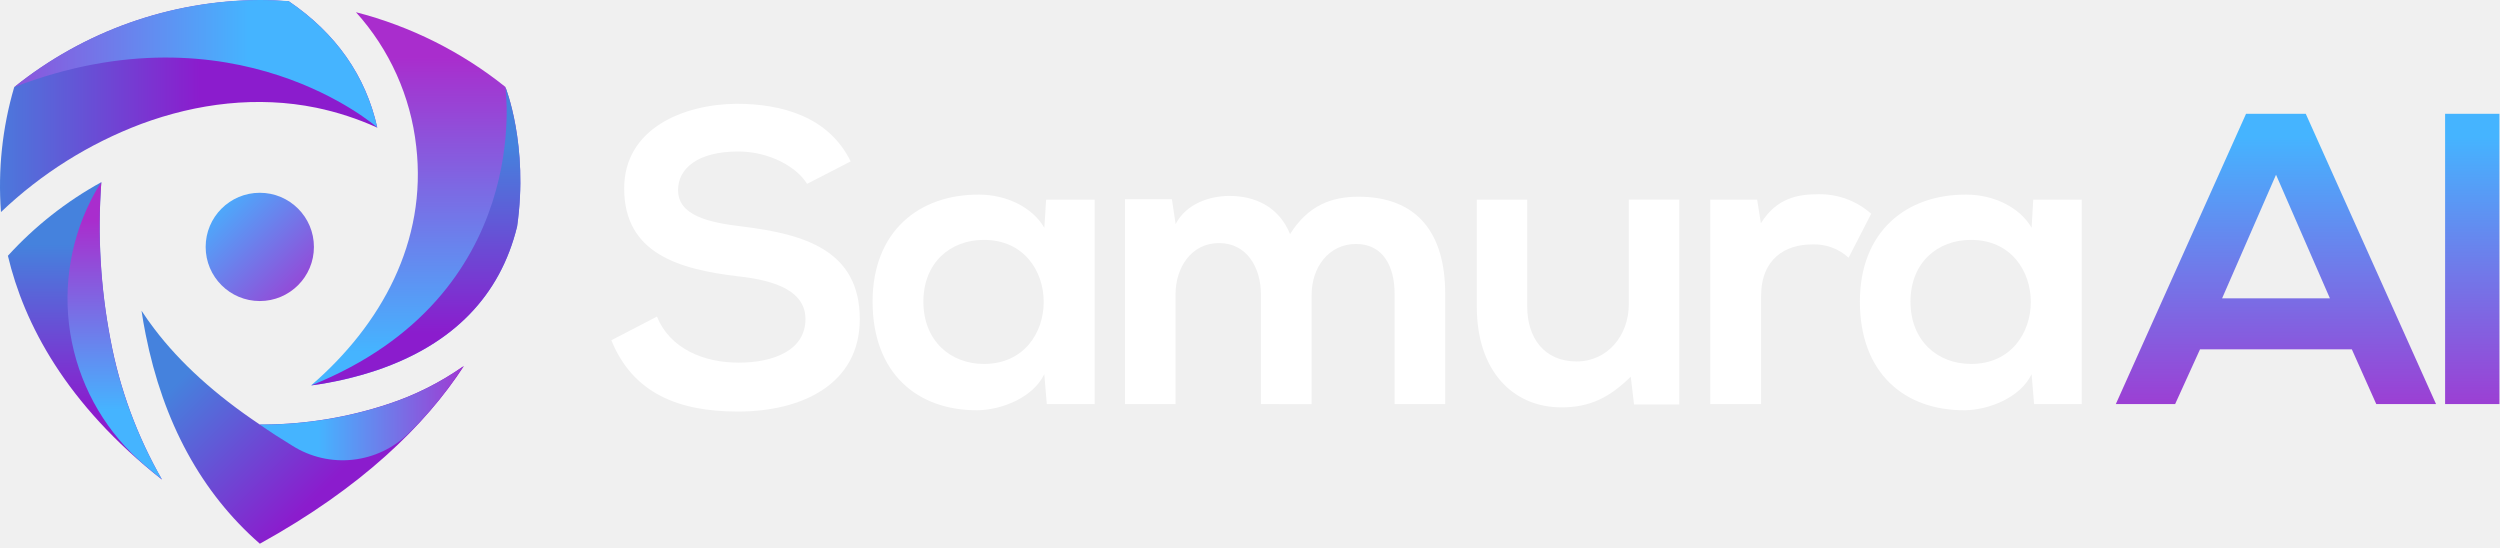
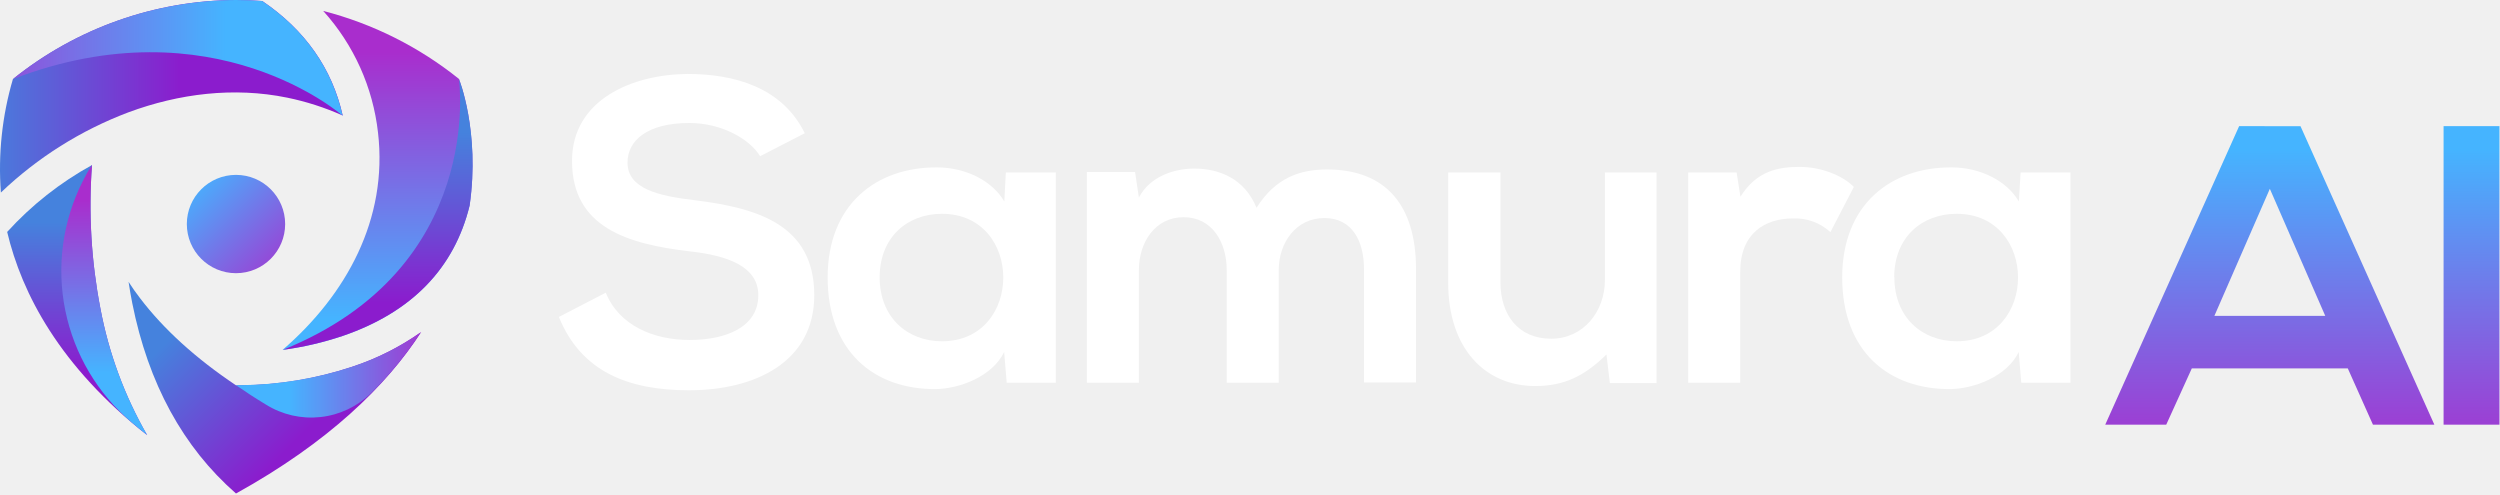
- <svg xmlns="http://www.w3.org/2000/svg" width="502" height="110" viewBox="0 0 502 110" fill="none">
-   <path d="M28.376 24.88C39.606 20.72 51.726 19.22 63.496 21.63C67.717 22.508 71.829 23.849 75.756 25.63C73.426 15.21 67.456 6.7 57.976 0.26C56.086 0.12 54.146 0.03 52.156 0.03C34.213 0.108 16.828 6.275 2.846 17.52C0.462 25.646 -0.435 34.136 0.196 42.58C8.308 34.851 17.891 28.831 28.376 24.88Z" fill="url(#paint0_linear_28_37)" />
-   <path d="M83.576 29.38C85.796 48.47 76.576 65.22 62.476 77.38C66.998 76.778 71.452 75.743 75.776 74.29C90.996 69.08 100.436 59.38 103.836 45.45C106.176 29.08 101.476 17.45 101.476 17.45C92.65 10.383 82.425 5.271 71.476 2.45C78.233 9.936 82.465 19.357 83.576 29.38Z" fill="url(#paint1_linear_28_37)" />
-   <path d="M77.876 81.15C69.934 83.78 61.632 85.16 53.266 85.24C52.626 85.24 52.266 85.24 52.156 85.24C43.286 79.31 36.156 72.86 30.966 66C30.056 64.81 29.206 63.6 28.416 62.39C28.646 63.93 28.916 65.5 29.236 67.09C32.766 84.86 40.466 98.94 52.176 109.18C72.606 97.89 85.346 85.45 93.176 73.48C88.486 76.783 83.329 79.368 77.876 81.15Z" fill="url(#paint2_linear_28_37)" />
-   <path d="M22.196 68.23C20.192 57.807 19.57 47.166 20.346 36.58C13.322 40.441 6.983 45.435 1.586 51.36C4.826 65.01 13.236 81.11 32.526 96.31C27.531 87.596 24.039 78.103 22.196 68.23Z" fill="url(#paint3_linear_28_37)" />
-   <path d="M57.976 0.23C56.086 0.09 54.146 0 52.156 0C34.213 0.078 16.828 6.245 2.846 17.49C47.256 0.42 75.756 25.6 75.756 25.6C73.426 15.18 67.456 6.67 57.976 0.23Z" fill="url(#paint4_linear_28_37)" />
-   <path d="M29.106 93.47C30.206 94.4 31.346 95.34 32.526 96.27C27.532 87.582 24.034 78.117 22.176 68.27C20.175 57.833 19.559 47.178 20.346 36.58C19.573 37.75 18.871 38.965 18.246 40.22C13.81 49.026 12.47 59.068 14.44 68.729C16.41 78.389 21.576 87.105 29.106 93.47Z" fill="url(#paint5_linear_28_37)" />
-   <path d="M92.976 73.58C88.343 76.839 83.255 79.396 77.876 81.17C69.934 83.801 61.632 85.18 53.266 85.26C52.636 85.26 52.266 85.26 52.166 85.26C54.219 86.687 56.419 88.113 58.766 89.54C62.368 91.795 66.624 92.772 70.85 92.313C75.075 91.854 79.022 89.986 82.056 87.01C86.192 82.96 89.855 78.455 92.976 73.58Z" fill="url(#paint6_linear_28_37)" />
-   <path d="M103.836 45.48C106.176 29.11 101.476 17.48 101.476 17.48C101.476 17.48 107.476 59.31 62.476 77.4C66.998 76.798 71.452 75.763 75.776 74.311C90.996 69.111 100.436 59.41 103.836 45.48Z" fill="url(#paint7_linear_28_37)" />
-   <path d="M52.166 60.45C58.169 60.45 63.036 55.583 63.036 49.58C63.036 43.577 58.169 38.71 52.166 38.71C46.163 38.71 41.296 43.577 41.296 49.58C41.296 55.583 46.163 60.45 52.166 60.45Z" fill="url(#paint8_linear_28_37)" />
-   <path d="M162.056 36.92C160.056 33.59 154.566 30.42 148.236 30.42C140.076 30.42 136.156 33.84 136.156 38.17C136.156 43.25 142.156 44.67 149.156 45.5C161.316 47 172.646 50.16 172.646 64.07C172.646 77.07 161.156 82.64 148.156 82.64C136.246 82.64 127.086 78.98 122.756 68.32L131.916 63.57C134.506 69.98 141.246 72.82 148.326 72.82C155.236 72.82 161.736 70.4 161.736 64.07C161.736 58.57 155.986 56.33 148.246 55.49C136.336 54.08 125.336 50.91 125.336 37.84C125.336 25.84 137.166 20.93 147.906 20.84C156.986 20.84 166.396 23.42 170.816 32.41L162.056 36.92Z" fill="white" />
-   <path d="M210.066 40.09H219.806V81.14H210.196L209.696 75.14C207.356 79.97 200.946 82.3 196.366 82.38C184.206 82.47 175.216 74.97 175.216 60.56C175.216 46.4 184.626 38.99 196.616 39.08C202.116 39.08 207.356 41.66 209.696 45.74L210.066 40.09ZM185.416 60.58C185.416 68.41 190.826 73.08 197.576 73.08C213.576 73.08 213.576 48.17 197.576 48.17C190.826 48.16 185.416 52.74 185.416 60.58Z" fill="white" />
-   <path d="M253.196 81.14V59.14C253.196 53.72 250.366 48.81 244.786 48.81C239.206 48.81 236.046 53.72 236.046 59.14V81.14H225.896V40H235.316L236.066 45C238.226 40.84 242.976 39.34 246.886 39.34C251.806 39.34 256.716 41.34 259.046 47C262.716 41.17 267.456 39.5 272.786 39.5C284.446 39.5 290.196 46.66 290.196 58.99V81.14H280.036V58.99C280.036 53.58 277.786 48.99 272.286 48.99C266.786 48.99 263.376 53.73 263.376 59.15V81.15L253.196 81.14Z" fill="white" />
-   <path d="M306.666 40.09V61.58C306.666 67.83 310.076 72.58 316.576 72.58C322.826 72.58 327.066 67.33 327.066 61.08V40.08H337.196V81.22H328.116L327.456 75.64C323.206 79.8 319.296 81.8 313.546 81.8C303.716 81.8 296.546 74.39 296.546 61.65V40.09H306.666Z" fill="white" />
-   <path d="M352.836 40.09L353.586 44.83C356.746 39.75 360.996 39 365.156 39C369.048 38.939 372.823 40.337 375.736 42.92L371.196 51.75C370.211 50.843 369.056 50.141 367.798 49.683C366.54 49.224 365.203 49.02 363.866 49.08C358.536 49.08 353.626 51.91 353.626 59.49V81.14H343.426V40.09H352.836Z" fill="white" />
-   <path d="M408.276 40.09H418.016V81.14H408.446L407.946 75.14C405.606 79.97 399.196 82.3 394.616 82.38C382.456 82.47 373.466 74.97 373.466 60.56C373.466 46.4 382.876 38.99 394.866 39.08C400.366 39.08 405.606 41.66 407.946 45.74L408.276 40.09ZM383.626 60.58C383.626 68.41 389.036 73.08 395.786 73.08C411.786 73.08 411.786 48.17 395.786 48.17C389.036 48.16 383.626 52.74 383.626 60.58Z" fill="white" />
-   <path d="M451.006 22.85L424.856 81.14H436.766L441.766 70.14H472.246L477.156 81.14H489.156L462.996 22.85H451.006ZM446.196 59.91L457.026 35.09L467.846 59.91H446.196ZM490.976 22.85V81.14H501.886V22.85H490.976Z" fill="url(#paint9_linear_28_37)" />
+ <svg xmlns="http://www.w3.org/2000/svg" width="596" height="118" viewBox="0 0 596 118" fill="none">
+   <path d="M30.61 26.78C42.71 22.3 55.78 20.68 68.47 23.28C73.026 24.216 77.466 25.648 81.71 27.55C79.18 16.33 72.71 7.14 62.52 0.24C60.52 0.09 58.4 0 56.25 0C36.905 0.087 18.161 6.732 3.08 18.85C0.503 27.62 -0.47 36.784 0.21 45.9C8.959 37.553 19.297 31.051 30.61 26.78Z" fill="url(#paint0_linear_30_35)" />
+   <path d="M90.12 31.631C92.51 52.211 82.58 70.271 67.37 83.411C72.246 82.763 77.048 81.647 81.71 80.081C98.12 74.461 108.29 64.001 111.96 48.991C114.48 31.341 109.41 18.811 109.41 18.811C99.895 11.175 88.864 5.649 77.05 2.601C84.343 10.667 88.916 20.823 90.12 31.631Z" fill="url(#paint1_linear_30_35)" />
+   <path d="M83.97 87.44C75.41 90.28 66.459 91.768 57.44 91.85H56.25C46.69 85.45 39.03 78.5 33.4 71.1C32.4 69.82 31.51 68.52 30.65 67.2C30.9 68.87 31.19 70.56 31.53 72.27C35.35 91.43 43.64 106.61 56.26 117.65C78.26 105.48 92.03 92.07 100.42 79.16C95.378 82.721 89.834 85.512 83.97 87.44Z" fill="url(#paint2_linear_30_35)" />
+   <path d="M23.93 73.521C21.759 62.269 21.086 50.779 21.93 39.351C14.357 43.512 7.525 48.898 1.71 55.291C5.2 70.011 14.27 87.361 35.07 103.741C29.681 94.367 25.915 84.149 23.93 73.521Z" fill="url(#paint3_linear_30_35)" />
+   <path d="M62.52 0.24C60.52 0.09 58.4 0 56.25 0C36.905 0.087 18.161 6.732 3.08 18.85C50.96 0.45 81.69 27.59 81.69 27.59C79.18 16.33 72.71 7.14 62.52 0.24Z" fill="url(#paint4_linear_30_35)" />
+   <path d="M31.4 100.72C32.58 101.727 33.81 102.727 35.09 103.72C29.695 94.347 25.922 84.13 23.93 73.5C21.759 62.248 21.086 50.758 21.93 39.33C21.108 40.585 20.367 41.891 19.71 43.24C14.905 52.739 13.445 63.58 15.567 74.011C17.688 84.443 23.267 93.853 31.4 100.72Z" fill="url(#paint5_linear_30_35)" />
+   <path d="M100.26 79.24C95.261 82.751 89.772 85.507 83.97 87.42C75.41 90.26 66.459 91.748 57.44 91.83H56.26C58.47 93.36 60.84 94.91 63.38 96.44C67.263 98.871 71.85 99.923 76.404 99.427C80.957 98.932 85.211 96.918 88.48 93.71C92.939 89.345 96.89 84.491 100.26 79.24Z" fill="url(#paint6_linear_30_35)" />
+   <path d="M111.96 48.99C114.48 31.34 109.41 18.811 109.41 18.811C109.41 18.811 115.87 63.911 67.41 83.411C72.272 82.76 77.061 81.645 81.71 80.081C98.12 74.46 108.29 64.001 111.96 48.99Z" fill="url(#paint7_linear_30_35)" />
+   <path d="M56.26 65.13C62.733 65.13 67.98 59.883 67.98 53.41C67.98 46.938 62.733 41.69 56.26 41.69C49.788 41.69 44.54 46.938 44.54 53.41C44.54 59.883 49.788 65.13 56.26 65.13Z" fill="url(#paint8_linear_30_35)" />
+   <path d="M181.21 37.24C178.77 33.18 172.06 29.32 164.34 29.32C154.34 29.32 149.6 33.48 149.6 38.77C149.6 44.97 156.92 46.7 165.46 47.71C180.3 49.54 194.12 53.41 194.12 70.38C194.12 86.24 180.12 93.04 164.24 93.04C149.7 93.04 138.52 88.57 133.24 75.56L144.42 69.77C147.57 77.6 155.8 81.05 164.42 81.05C172.86 81.05 180.78 78.1 180.78 70.38C180.78 63.67 173.78 60.93 164.32 59.91C149.78 58.18 136.37 54.32 136.37 38.36C136.37 23.73 150.8 17.73 163.91 17.63C174.99 17.63 186.48 20.78 191.86 31.76L181.21 37.24Z" fill="white" />
+   <path d="M239.79 41.11H251.71V91.24H240L239.39 83.92C236.54 89.81 228.71 92.66 223.12 92.76C208.28 92.86 197.31 83.71 197.31 66.13C197.31 48.85 208.79 39.81 223.43 39.91C230.14 39.91 236.54 43.06 239.43 48.04L239.79 41.11ZM209.71 66.11C209.71 75.66 216.31 81.36 224.55 81.36C244.06 81.36 244.06 50.97 224.55 50.97C216.31 50.97 209.71 56.56 209.71 66.11Z" fill="white" />
+   <path d="M292.45 91.24V64.38C292.45 57.78 288.99 51.78 282.18 51.78C275.37 51.78 271.51 57.78 271.51 64.38V91.24H259.11V41.01H270.6L271.51 47.1C274.16 42.02 279.95 40.19 284.73 40.19C290.73 40.19 296.73 42.63 299.56 49.54C304.04 42.43 309.83 40.4 316.34 40.4C330.56 40.4 337.58 49.14 337.58 64.18V91.18H325.18V64.18C325.18 57.57 322.43 51.98 315.73 51.98C309.03 51.98 304.85 57.78 304.85 64.38V91.24H292.45Z" fill="white" />
+   <path d="M357.71 41.11V67.33C357.71 74.95 361.88 80.75 369.8 80.75C377.43 80.75 382.61 74.34 382.61 66.75V41.11H394.91V91.32H383.79L382.98 84.51C377.79 89.59 372.98 92.03 365.98 92.03C353.98 92.03 345.25 82.98 345.25 67.43V41.11H357.71Z" fill="white" />
+   <path d="M414.01 41.11L414.92 46.9C418.79 40.7 423.97 39.79 429.05 39.79C434.13 39.79 439.21 41.79 441.96 44.56L436.37 55.34C435.162 54.226 433.744 53.364 432.198 52.804C430.653 52.245 429.012 51.998 427.37 52.08C420.87 52.08 414.87 55.54 414.87 64.79V91.24H402.47V41.11H414.01Z" fill="white" />
+   <path d="M481.71 41.11H493.6V91.24H481.87L481.26 83.92C478.41 89.81 470.59 92.66 465 92.76C450.16 92.86 439.18 83.71 439.18 66.13C439.18 48.85 450.67 39.81 465.3 39.91C472.01 39.91 478.41 43.06 481.3 48.04L481.71 41.11ZM451.62 66.11C451.62 75.66 458.23 81.36 466.46 81.36C485.98 81.36 485.98 50.97 466.46 50.97C458.19 50.97 451.58 56.56 451.58 66.11H451.62Z" fill="white" />
+   <path d="M582.55 30.07V101.24H595.87V30.07H582.55ZM533.81 30.07L501.89 101.24H516.43L522.53 87.82H559.71L565.71 101.24H580.35L548.44 30.09L533.81 30.07ZM527.91 75.3L541.13 45.01L554.34 75.3H527.91Z" fill="url(#paint9_linear_30_35)" />
  <defs>
-     <linearGradient id="paint0_linear_28_37" x1="-3.904" y1="21.29" x2="40.106" y2="21.29" gradientUnits="userSpaceOnUse">
+     <linearGradient id="paint0_linear_30_35" x1="-4.19" y1="22.91" x2="43.25" y2="22.91" gradientUnits="userSpaceOnUse">
      <stop stop-color="#4582DD" />
      <stop offset="1" stop-color="#8B1CCD" />
    </linearGradient>
-     <linearGradient id="paint1_linear_28_37" x1="83.476" y1="70.61" x2="83.476" y2="11.52" gradientUnits="userSpaceOnUse">
+     <linearGradient id="paint1_linear_30_35" x1="90.02" y1="76.081" x2="90.02" y2="12.381" gradientUnits="userSpaceOnUse">
      <stop stop-color="#45B4FF" />
      <stop offset="1" stop-color="#A92DCD" />
    </linearGradient>
-     <linearGradient id="paint2_linear_28_37" x1="46.796" y1="65.56" x2="72.216" y2="90.98" gradientUnits="userSpaceOnUse">
+     <linearGradient id="paint2_linear_30_35" x1="50.47" y1="70.64" x2="77.87" y2="98.04" gradientUnits="userSpaceOnUse">
      <stop stop-color="#4582DD" />
      <stop offset="1" stop-color="#8B1CCD" />
    </linearGradient>
-     <linearGradient id="paint3_linear_28_37" x1="17.056" y1="49.13" x2="17.056" y2="82.23" gradientUnits="userSpaceOnUse">
+     <linearGradient id="paint3_linear_30_35" x1="18.41" y1="52.921" x2="18.41" y2="88.611" gradientUnits="userSpaceOnUse">
      <stop stop-color="#4582DD" />
      <stop offset="1" stop-color="#8B1CCD" />
    </linearGradient>
-     <linearGradient id="paint4_linear_28_37" x1="49.896" y1="12.8" x2="-15.854" y2="12.8" gradientUnits="userSpaceOnUse">
+     <linearGradient id="paint4_linear_30_35" x1="53.81" y1="13.76" x2="-17.07" y2="13.76" gradientUnits="userSpaceOnUse">
      <stop stop-color="#45B4FF" />
      <stop offset="1" stop-color="#A92DCD" />
    </linearGradient>
-     <linearGradient id="paint5_linear_28_37" x1="23.026" y1="82.53" x2="23.026" y2="44.26" gradientUnits="userSpaceOnUse">
+     <linearGradient id="paint5_linear_30_35" x1="24.84" y1="88.93" x2="24.84" y2="47.68" gradientUnits="userSpaceOnUse">
      <stop stop-color="#45B4FF" />
      <stop offset="1" stop-color="#A92DCD" />
    </linearGradient>
-     <linearGradient id="paint6_linear_28_37" x1="63.886" y1="82.96" x2="96.106" y2="82.96" gradientUnits="userSpaceOnUse">
+     <linearGradient id="paint6_linear_30_35" x1="68.89" y1="89.4" x2="103.63" y2="89.4" gradientUnits="userSpaceOnUse">
      <stop stop-color="#45B4FF" />
      <stop offset="1" stop-color="#A92DCD" />
    </linearGradient>
-     <linearGradient id="paint7_linear_28_37" x1="83.476" y1="29.37" x2="83.476" y2="67.1" gradientUnits="userSpaceOnUse">
+     <linearGradient id="paint7_linear_30_35" x1="90.02" y1="31.62" x2="90.02" y2="72.301" gradientUnits="userSpaceOnUse">
      <stop stop-color="#4582DD" />
      <stop offset="1" stop-color="#8B1CCD" />
    </linearGradient>
-     <linearGradient id="paint8_linear_28_37" x1="42.566" y1="39.98" x2="64.826" y2="62.24" gradientUnits="userSpaceOnUse">
+     <linearGradient id="paint8_linear_30_35" x1="45.91" y1="43.06" x2="69.91" y2="67.05" gradientUnits="userSpaceOnUse">
      <stop stop-color="#45B4FF" />
      <stop offset="1" stop-color="#A92DCD" />
    </linearGradient>
-     <linearGradient id="paint9_linear_28_37" x1="463.356" y1="27.43" x2="463.356" y2="89.53" gradientUnits="userSpaceOnUse">
+     <linearGradient id="paint9_linear_30_35" x1="548.88" y1="35.66" x2="548.88" y2="111.44" gradientUnits="userSpaceOnUse">
      <stop stop-color="#45B4FF" />
      <stop offset="1" stop-color="#A92DCD" />
    </linearGradient>
  </defs>
</svg>
